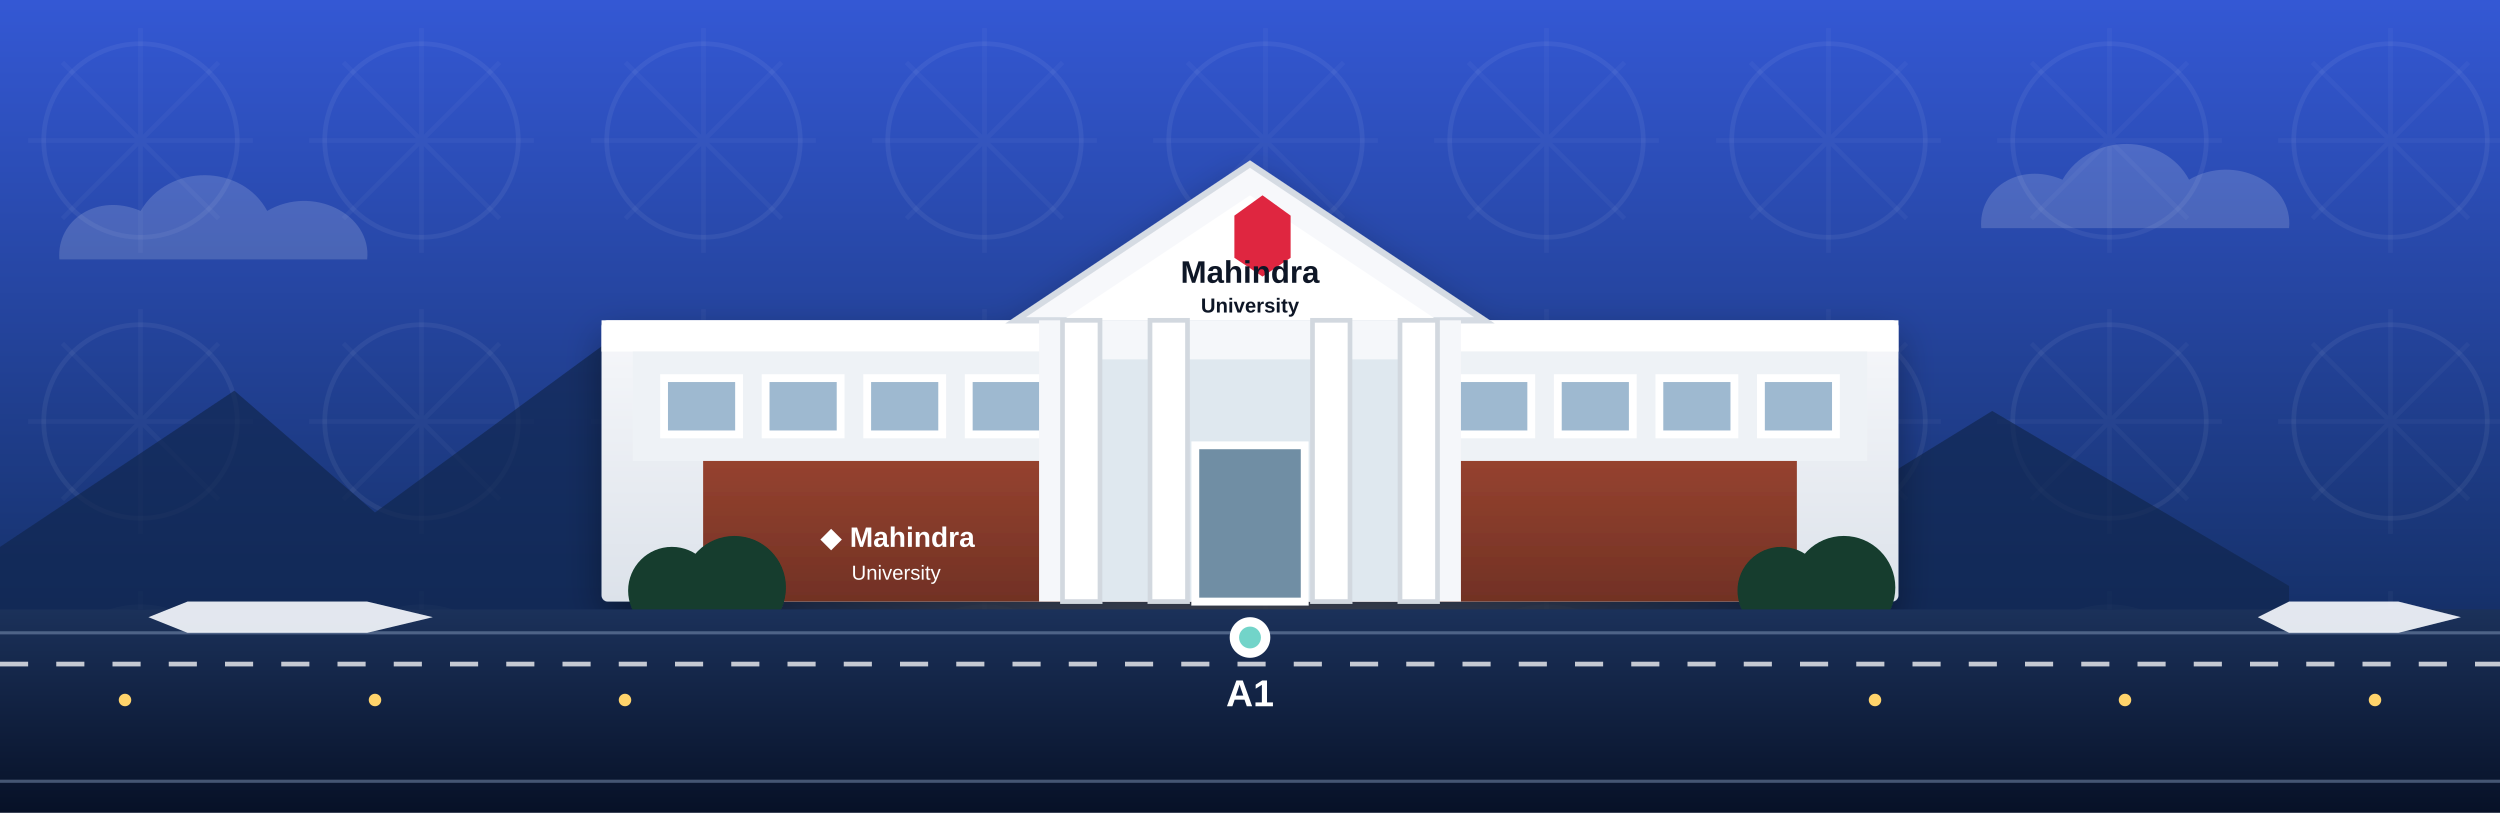
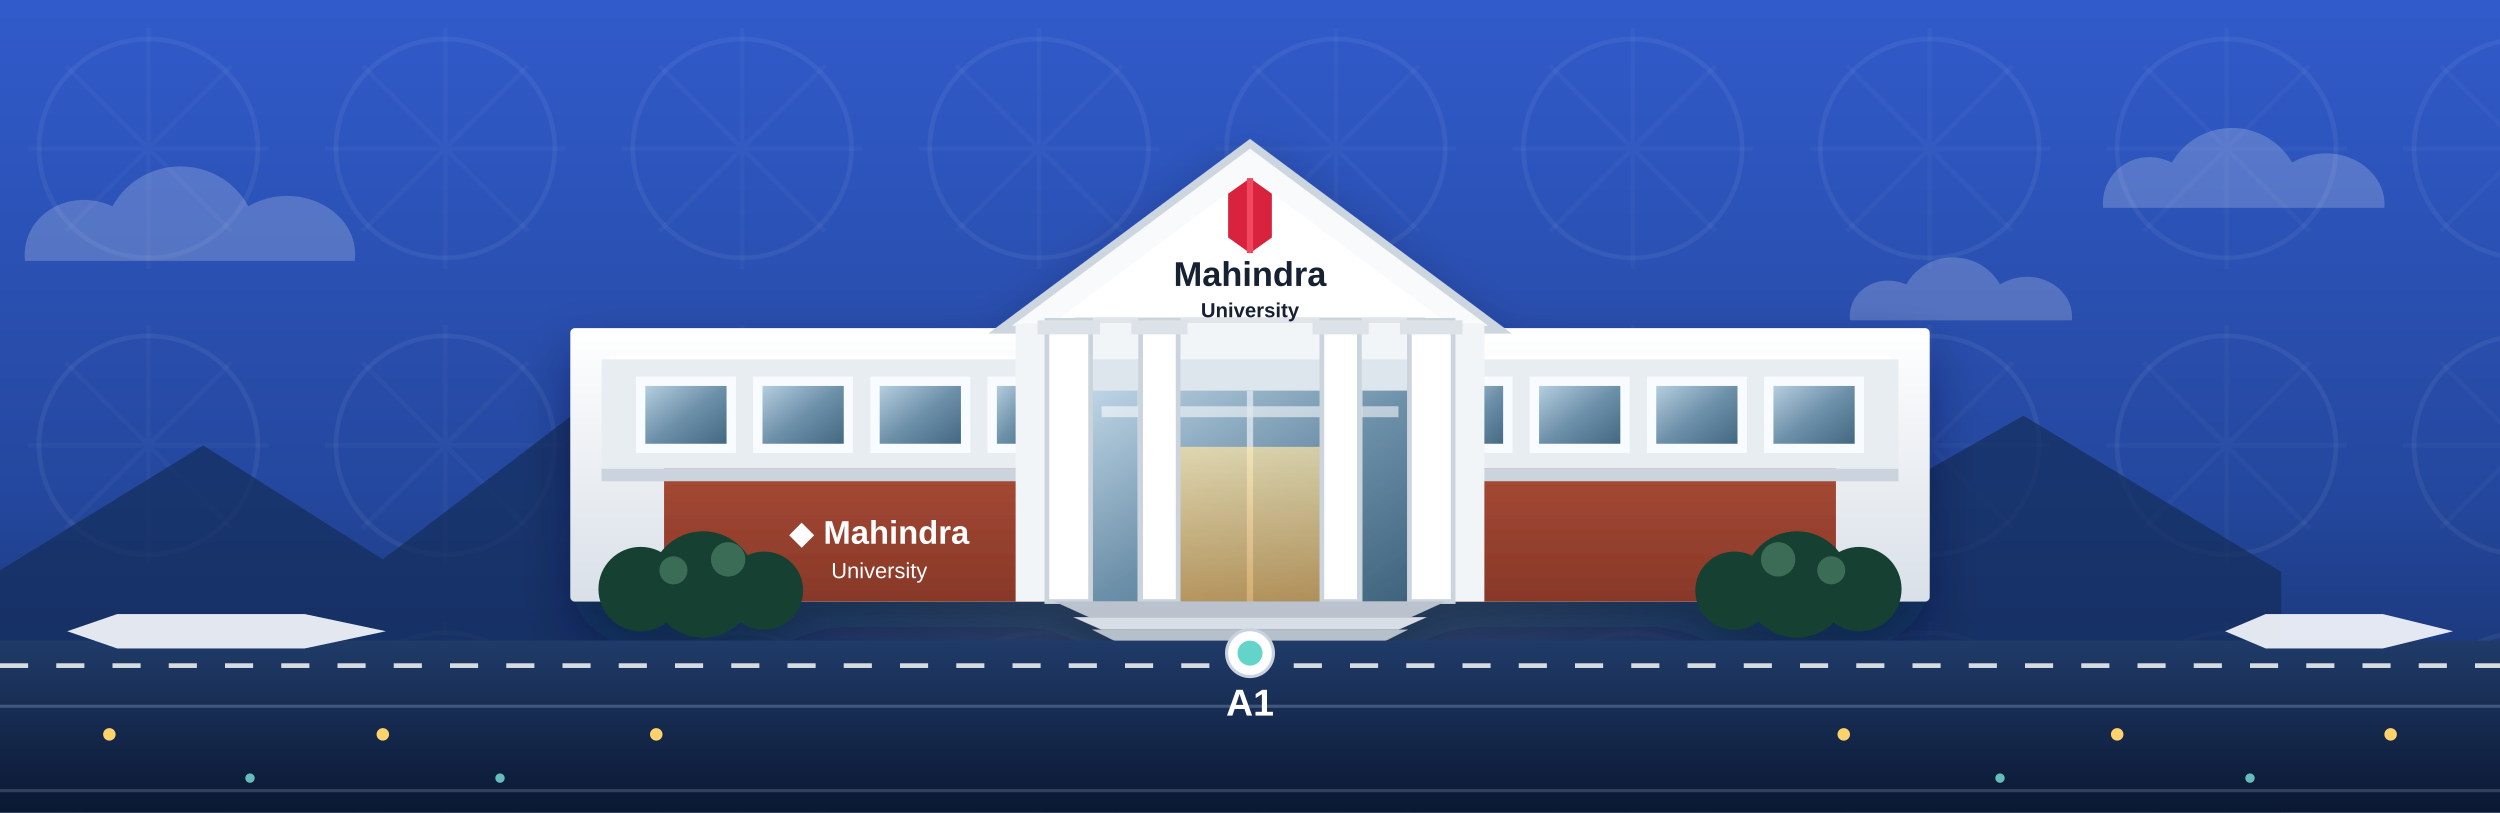
<svg xmlns="http://www.w3.org/2000/svg" viewBox="0 0 1600 520" preserveAspectRatio="xMidYMid slice">
  <defs>
    <linearGradient id="sky" x1="0" y1="0" x2="0" y2="1">
-       <stop stop-color="#3458d4" />
-       <stop offset=".72" stop-color="#17336f" />
-       <stop offset="1" stop-color="#0b1735" />
+       <stop stop-color="#315BCB" />
+       <stop offset=".62" stop-color="#24479D" />
+       <stop offset="1" stop-color="#132B5A" />
    </linearGradient>
-     <linearGradient id="runway" x1="0" y1="0" x2="0" y2="1">
-       <stop stop-color="#1b315a" />
-       <stop offset="1" stop-color="#071127" />
+     <linearGradient id="ground" x1="0" y1="0" x2="0" y2="1">
+       <stop stop-color="#203B69" />
+       <stop offset="1" stop-color="#0A1832" />
    </linearGradient>
    <linearGradient id="wall" x1="0" y1="0" x2="0" y2="1">
-       <stop stop-color="#f7f8fb" />
-       <stop offset="1" stop-color="#dce2ea" />
+       <stop stop-color="#FFFFFF" />
+       <stop offset="1" stop-color="#D9E0E8" />
    </linearGradient>
    <linearGradient id="brick" x1="0" y1="0" x2="0" y2="1">
-       <stop stop-color="#a84b35" />
-       <stop offset="1" stop-color="#713124" />
+       <stop stop-color="#B9543D" />
+       <stop offset="1" stop-color="#873828" />
    </linearGradient>
-     <radialGradient id="glow">
-       <stop stop-color="#ffd38a" stop-opacity=".85" />
-       <stop offset="1" stop-color="#ffd38a" stop-opacity="0" />
+     <linearGradient id="glass" x1="0" y1="0" x2="1" y2="1">
+       <stop stop-color="#BFD6E6" />
+       <stop offset=".5" stop-color="#6E91AA" />
+       <stop offset="1" stop-color="#3E627B" />
+     </linearGradient>
+     <linearGradient id="warmGlass" x1="0" y1="0" x2="0" y2="1">
+       <stop stop-color="#FFE7A7" />
+       <stop offset="1" stop-color="#D99D45" />
+     </linearGradient>
+     <radialGradient id="buildingGlow">
+       <stop stop-color="#FFE1A0" stop-opacity=".7" />
+       <stop offset="1" stop-color="#FFE1A0" stop-opacity="0" />
    </radialGradient>
-     <pattern id="motif" width="180" height="180" patternUnits="userSpaceOnUse">
-       <circle cx="90" cy="90" r="62" fill="none" stroke="#fff" stroke-opacity=".055" stroke-width="3" />
-       <path d="M90 18v144M18 90h144M40 40l100 100M140 40L40 140" stroke="#fff" stroke-opacity=".035" stroke-width="3" />
+     <pattern id="motif" width="190" height="190" patternUnits="userSpaceOnUse">
+       <circle cx="95" cy="95" r="70" fill="none" stroke="#fff" stroke-opacity=".055" stroke-width="3" />
+       <path d="M95 18v154M18 95h154M42 42l106 106M148 42L42 148" stroke="#fff" stroke-opacity=".028" stroke-width="3" />
    </pattern>
-     <filter id="shadow">
-       <feDropShadow dx="0" dy="10" stdDeviation="12" flood-opacity=".35" />
+     <filter id="buildingShadow" x="-20%" y="-20%" width="140%" height="150%">
+       <feDropShadow dx="0" dy="16" stdDeviation="16" flood-color="#07162F" flood-opacity=".42" />
+     </filter>
+     <filter id="softShadow">
+       <feDropShadow dx="0" dy="7" stdDeviation="7" flood-opacity=".25" />
    </filter>
  </defs>
  <rect width="1600" height="520" fill="url(#sky)" />
  <rect width="1600" height="520" fill="url(#motif)" />
-   <g fill="#fff" opacity=".16">
-     <path d="M90 135c18-31 65-30 81 0 29-17 67 2 64 31H38c-2-25 24-43 52-31z" />
-     <path d="M1320 115c18-31 65-30 81 0 29-17 67 2 64 31h-197c-2-25 24-43 52-31z" />
+   <g fill="#fff" opacity=".20">
+     <path d="M72 132c19-34 68-34 87 0 31-18 72 3 68 35H16c-3-28 27-48 56-35z" />
+     <path d="M1390 104c17-29 59-30 77 0 28-16 61 3 59 29h-180c-2-23 21-40 44-29z" />
+     <path d="M1220 182c13-23 47-23 60 0 22-13 48 2 46 23h-142c-2-18 17-31 36-23z" />
  </g>
-   <path d="M0 350L150 250l90 78 150-110 135 120 160-100 140 115 170-125 150 115 130-80 190 112v120H0z" fill="#10254c" opacity=".65" />
-   <ellipse cx="800" cy="360" rx="400" ry="110" fill="url(#glow)" opacity=".35" />
-   <g filter="url(#shadow)">
-     <rect x="385" y="205" width="830" height="180" rx="4" fill="url(#wall)" />
-     <rect x="450" y="250" width="700" height="135" fill="url(#brick)" />
-     <rect x="385" y="205" width="830" height="20" fill="#fff" />
-     <rect x="405" y="225" width="285" height="70" fill="#eef2f6" />
-     <rect x="910" y="225" width="285" height="70" fill="#eef2f6" />
-     <path d="M650 205L800 105l150 100z" fill="#f7f8fb" stroke="#d5dbe3" stroke-width="4" />
-     <path d="M680 205L800 125l120 80z" fill="#fff" />
-     <path d="M790 138l18-13 18 13v27l-18 12-18-12z" fill="#df263f" />
-     <text x="800" y="181" text-anchor="middle" font-family="Arial,sans-serif" font-size="20" font-weight="800" fill="#111827">Mahindra</text>
-     <text x="800" y="200" text-anchor="middle" font-family="Arial,sans-serif" font-size="13" font-weight="700" fill="#111827">University</text>
-     <g fill="#9eb9d0" stroke="#fff" stroke-width="5">
-       <path d="M425 242h48v36h-48zM490 242h48v36h-48zM555 242h48v36h-48zM620 242h48v36h-48z" />
-       <path d="M932 242h48v36h-48zM997 242h48v36h-48zM1062 242h48v36h-48zM1127 242h48v36h-48z" />
+   <path d="M0 365L130 285l115 73 155-118 130 110 155-92 155 105 150-115 150 106 155-88 165 100v154H0z" fill="#132C58" opacity=".68" />
+   <ellipse cx="800" cy="350" rx="450" ry="125" fill="url(#buildingGlow)" opacity=".32" />
+   <g filter="url(#buildingShadow)">
+     <rect x="365" y="210" width="870" height="175" rx="3" fill="url(#wall)" />
+     <rect x="390" y="228" width="820" height="18" fill="#FFFFFF" opacity=".95" />
+     <rect x="425" y="250" width="750" height="135" fill="url(#brick)" />
+     <rect x="425" y="250" width="750" height="7" fill="#D9866E" opacity=".45" />
+     <rect x="385" y="230" width="300" height="70" fill="#E8EDF2" />
+     <rect x="915" y="230" width="300" height="70" fill="#E8EDF2" />
+     <path d="M385 300h300v8H385zM915 300h300v8H915z" fill="#CBD4DE" />
+     <path d="M640 211L800 92l160 119z" fill="#F8FAFC" stroke="#CDD5DF" stroke-width="5" />
+     <path d="M668 211L800 113l132 98z" fill="#FFFFFF" />
+     <path d="M688 205h224" stroke="#E1E5EA" stroke-width="4" />
+     <path d="M786 124l14-10 14 10v28l-14 10-14-10z" fill="#D9233E" />
+     <path d="M800 114v48" stroke="#F04A5F" stroke-width="4" />
+     <text x="800" y="183" text-anchor="middle" font-family="Arial,sans-serif" font-size="22" font-weight="800" fill="#172033">Mahindra</text>
+     <text x="800" y="203" text-anchor="middle" font-family="Arial,sans-serif" font-size="13" font-weight="700" fill="#172033">University</text>
+     <g stroke="#F8FBFF" stroke-width="6">
+       <rect x="410" y="244" width="58" height="43" fill="url(#glass)" />
+       <rect x="485" y="244" width="58" height="43" fill="url(#glass)" />
+       <rect x="560" y="244" width="58" height="43" fill="url(#glass)" />
+       <rect x="635" y="244" width="38" height="43" fill="url(#glass)" />
+       <rect x="927" y="244" width="38" height="43" fill="url(#glass)" />
+       <rect x="982" y="244" width="58" height="43" fill="url(#glass)" />
+       <rect x="1057" y="244" width="58" height="43" fill="url(#glass)" />
+       <rect x="1132" y="244" width="58" height="43" fill="url(#glass)" />
    </g>
-     <rect x="665" y="205" width="270" height="180" fill="#f5f7fa" />
-     <rect x="690" y="230" width="220" height="155" fill="#dfe8ef" />
-     <g fill="#fff" stroke="#d2d8df" stroke-width="3">
-       <rect x="680" y="205" width="24" height="180" />
-       <rect x="736" y="205" width="24" height="180" />
-       <rect x="840" y="205" width="24" height="180" />
-       <rect x="896" y="205" width="24" height="180" />
+     <rect x="650" y="207" width="300" height="178" fill="#F2F5F8" />
+     <rect x="680" y="230" width="240" height="155" fill="#DDE6ED" />
+     <rect x="694" y="250" width="212" height="135" fill="url(#glass)" />
+     <rect x="705" y="260" width="190" height="7" fill="#FFFFFF" opacity=".55" />
+     <path d="M730 250v135M800 250v135M870 250v135" stroke="#DDE7EF" stroke-width="4" opacity=".8" />
+     <rect x="746" y="286" width="108" height="99" rx="2" fill="url(#warmGlass)" opacity=".7" />
+     <g fill="#FFFFFF" stroke="#CBD3DC" stroke-width="3">
+       <rect x="670" y="205" width="28" height="180" />
+       <rect x="730" y="205" width="24" height="180" />
+       <rect x="846" y="205" width="24" height="180" />
+       <rect x="902" y="205" width="28" height="180" />
    </g>
-     <rect x="765" y="285" width="70" height="100" fill="#6f8ea4" stroke="#fff" stroke-width="5" />
-     <text x="525" y="350" font-family="Arial,sans-serif" font-size="18" font-weight="800" fill="#fff">◆ Mahindra</text>
-     <text x="545" y="371" font-family="Arial,sans-serif" font-size="13" fill="#fff">University</text>
-     <g fill="#123d2d">
-       <circle cx="430" cy="378" r="28" />
-       <circle cx="470" cy="376" r="33" />
-       <circle cx="1140" cy="378" r="28" />
-       <circle cx="1180" cy="376" r="33" />
+     <g fill="#DCE2E8">
+       <rect x="664" y="205" width="40" height="9" />
+       <rect x="724" y="205" width="36" height="9" />
+       <rect x="840" y="205" width="36" height="9" />
+       <rect x="896" y="205" width="40" height="9" />
+     </g>
+     <path d="M675 385h250l-22 10H697z" fill="#B9C2CD" />
+     <path d="M687 395h226l-18 8H705z" fill="#D8DEE5" />
+     <path d="M699 403h202l-16 8H715z" fill="#B6C0CB" />
+     <g font-family="Arial,sans-serif" fill="#fff">
+       <text x="505" y="348" font-size="21" font-weight="800">◆ Mahindra</text>
+       <text x="532" y="370" font-size="14">University</text>
+     </g>
+     <g fill="#153F32">
+       <circle cx="410" cy="377" r="27" />
+       <circle cx="450" cy="374" r="34" />
+       <circle cx="489" cy="378" r="25" />
+       <circle cx="1110" cy="378" r="25" />
+       <circle cx="1150" cy="374" r="34" />
+       <circle cx="1190" cy="377" r="27" />
+     </g>
+     <g fill="#4C8067" opacity=".7">
+       <circle cx="431" cy="365" r="9" />
+       <circle cx="466" cy="358" r="11" />
+       <circle cx="1138" cy="358" r="11" />
+       <circle cx="1172" cy="365" r="9" />
    </g>
  </g>
-   <rect y="390" width="1600" height="130" fill="url(#runway)" />
-   <path d="M0 425H1600" stroke="#fff" stroke-opacity=".75" stroke-width="3" stroke-dasharray="18 18" />
-   <path d="M0 405H1600M0 500H1600" stroke="#8fa6c7" stroke-opacity=".45" stroke-width="2" />
-   <g fill="#ffd36b">
-     <circle cx="80" cy="448" r="4" />
-     <circle cx="240" cy="448" r="4" />
-     <circle cx="400" cy="448" r="4" />
-     <circle cx="1200" cy="448" r="4" />
-     <circle cx="1360" cy="448" r="4" />
-     <circle cx="1520" cy="448" r="4" />
+   <rect y="410" width="1600" height="110" fill="url(#ground)" />
+   <path d="M0 426H1600" stroke="#FFFFFF" stroke-opacity=".82" stroke-width="3" stroke-dasharray="18 18" />
+   <path d="M0 452H1600" stroke="#8EA5C4" stroke-opacity=".35" stroke-width="2" />
+   <path d="M0 506H1600" stroke="#8EA5C4" stroke-opacity=".28" stroke-width="2" />
+   <g fill="#FFD36B">
+     <circle cx="70" cy="470" r="4" />
+     <circle cx="245" cy="470" r="4" />
+     <circle cx="420" cy="470" r="4" />
+     <circle cx="1180" cy="470" r="4" />
+     <circle cx="1355" cy="470" r="4" />
+     <circle cx="1530" cy="470" r="4" />
  </g>
-   <circle cx="800" cy="408" r="13" fill="#fff" />
-   <circle cx="800" cy="408" r="7" fill="#72d4c9" />
-   <text x="800" y="452" text-anchor="middle" font-family="Arial,sans-serif" font-size="24" font-weight="800" fill="#fff">A1</text>
-   <g fill="#f8fbff" opacity=".9">
-     <path d="M120 385h115l42 10-42 10H120l-25-10z" />
-     <path d="M1465 385h70l40 10-40 10h-70l-20-10z" />
+   <g fill="#7CE4DC" opacity=".8">
+     <circle cx="160" cy="498" r="3" />
+     <circle cx="320" cy="498" r="3" />
+     <circle cx="1280" cy="498" r="3" />
+     <circle cx="1440" cy="498" r="3" />
+   </g>
+   <circle cx="800" cy="418" r="15" fill="#FFFFFF" stroke="#C9D2DE" stroke-width="2" />
+   <circle cx="800" cy="418" r="8" fill="#62D4CA" />
+   <text x="800" y="458" text-anchor="middle" font-family="Arial,sans-serif" font-size="24" font-weight="800" fill="#FFFFFF">A1</text>
+   <g fill="#F8FBFF" opacity=".9">
+     <path d="M75 393h120l52 11-52 11H75l-32-11z" />
+     <path d="M1450 393h75l45 11-45 11h-75l-26-11z" />
  </g>
</svg>
